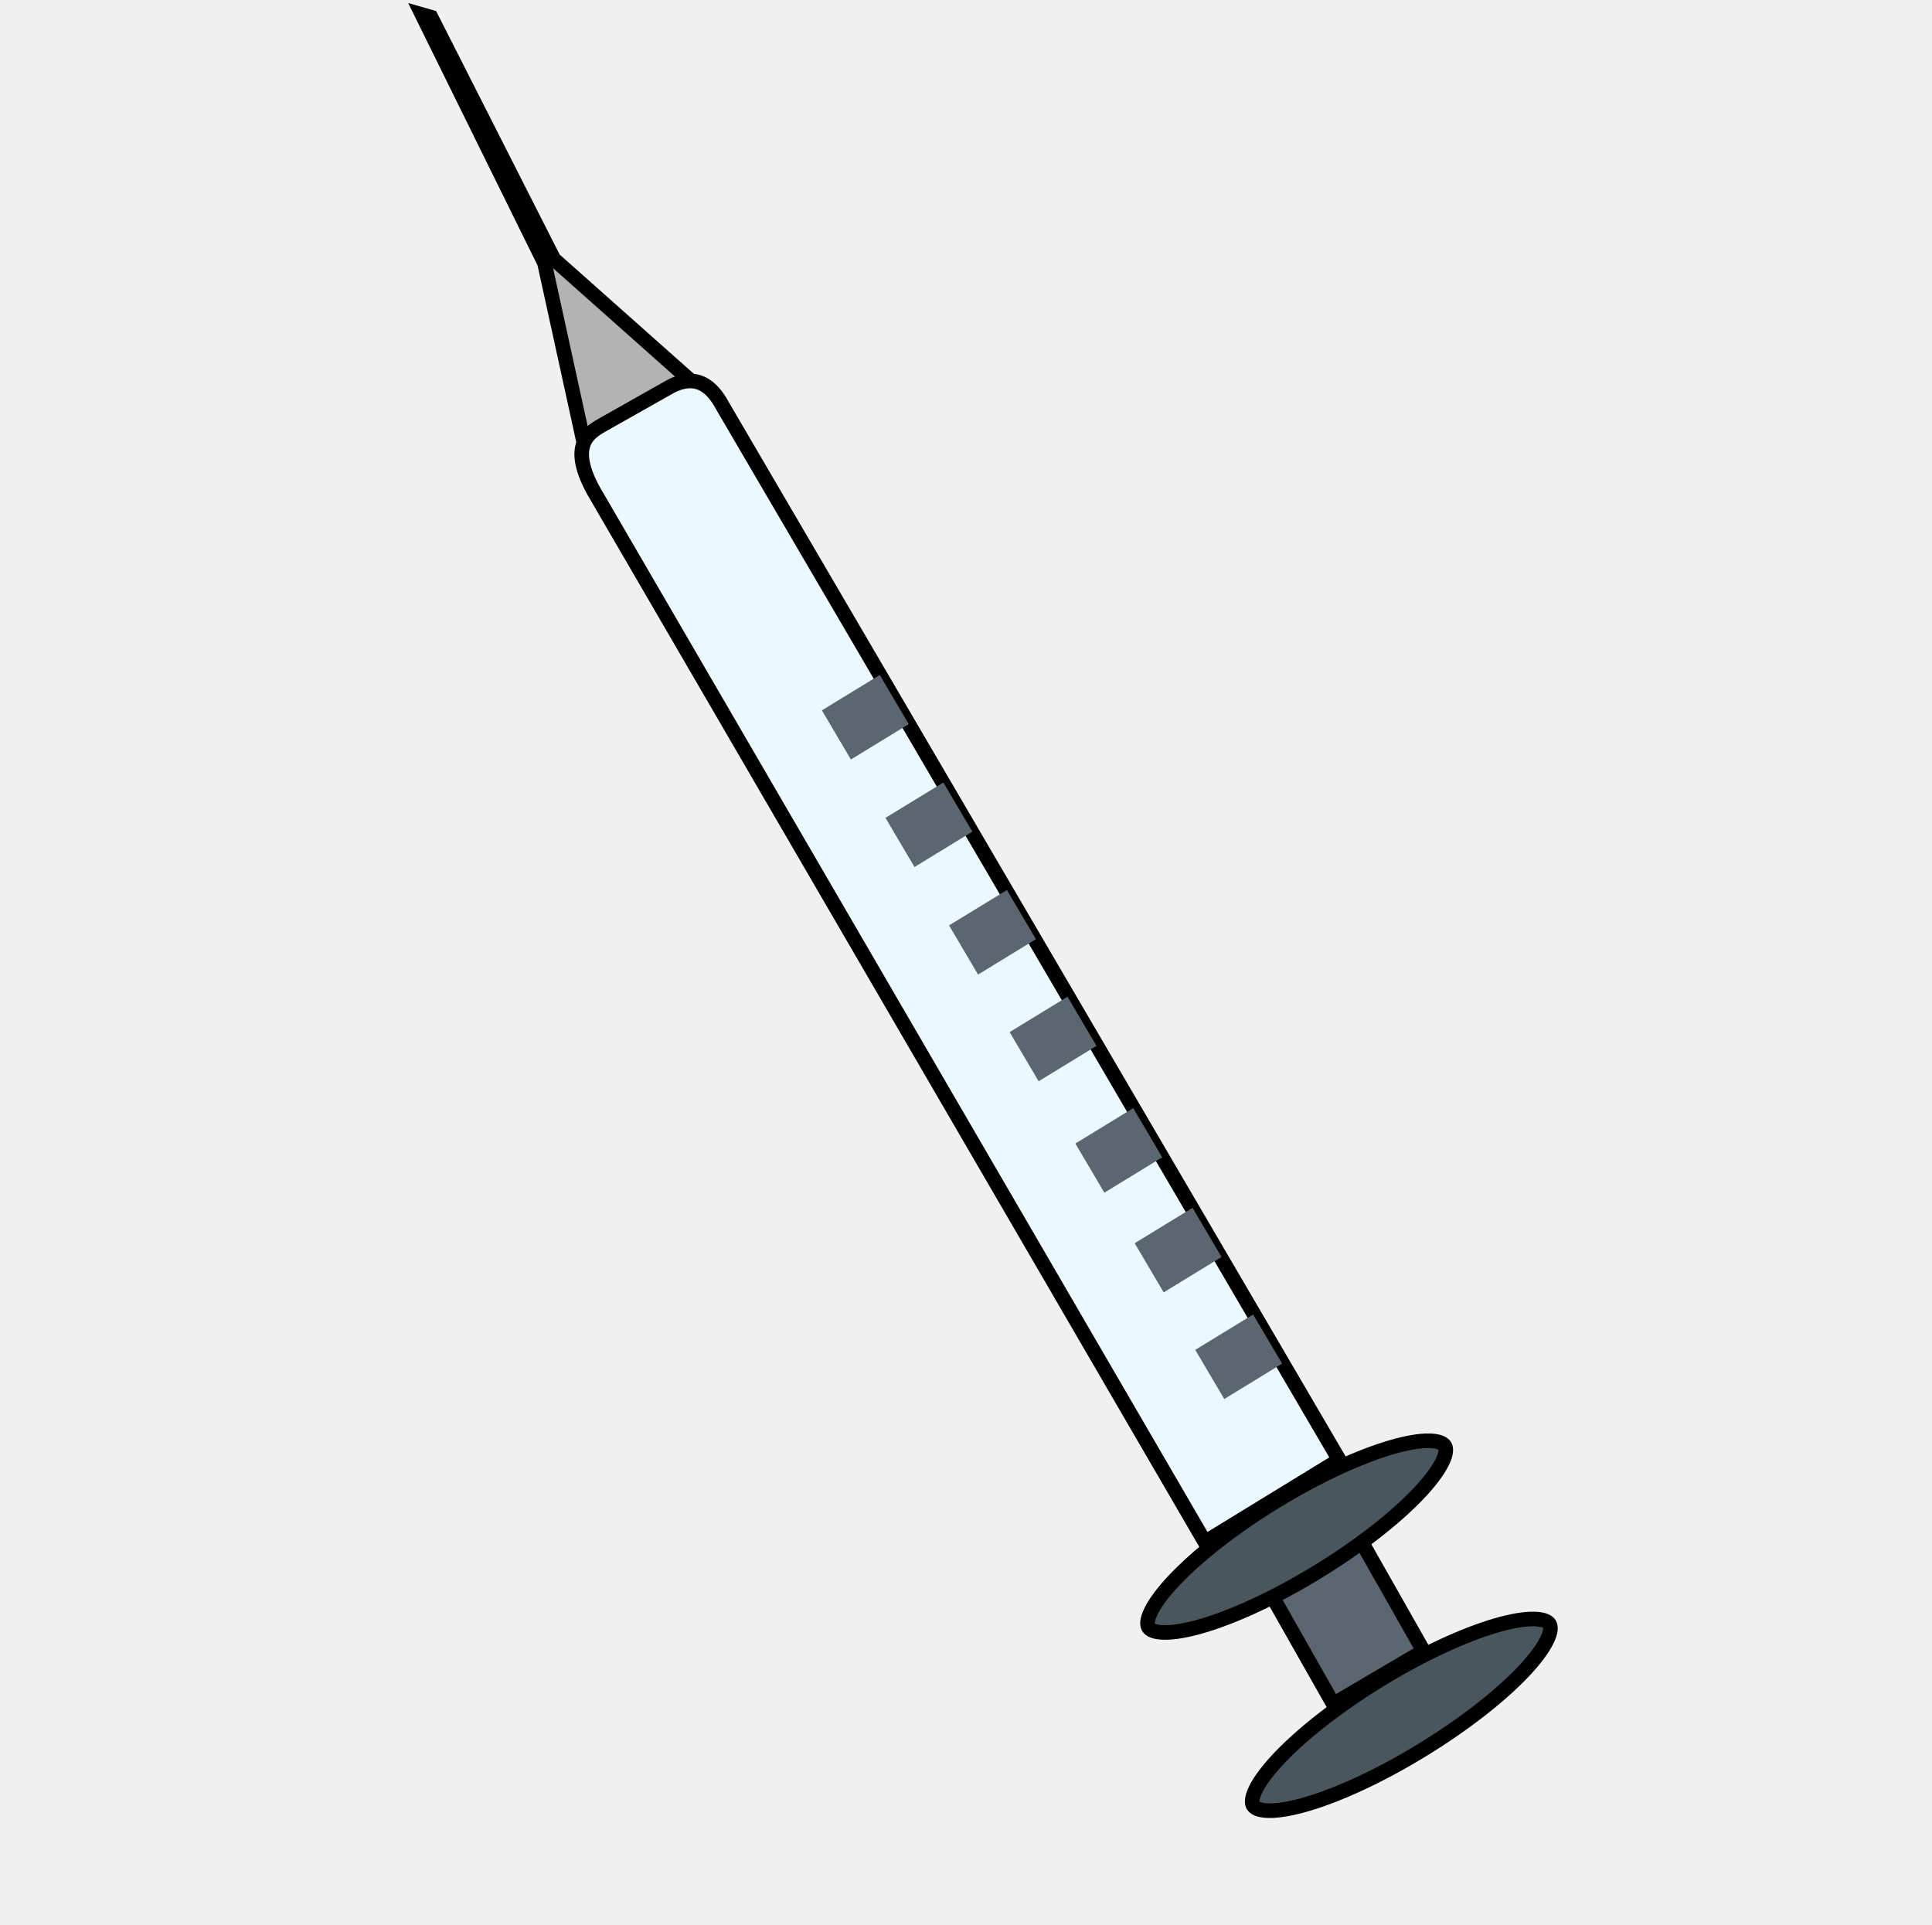
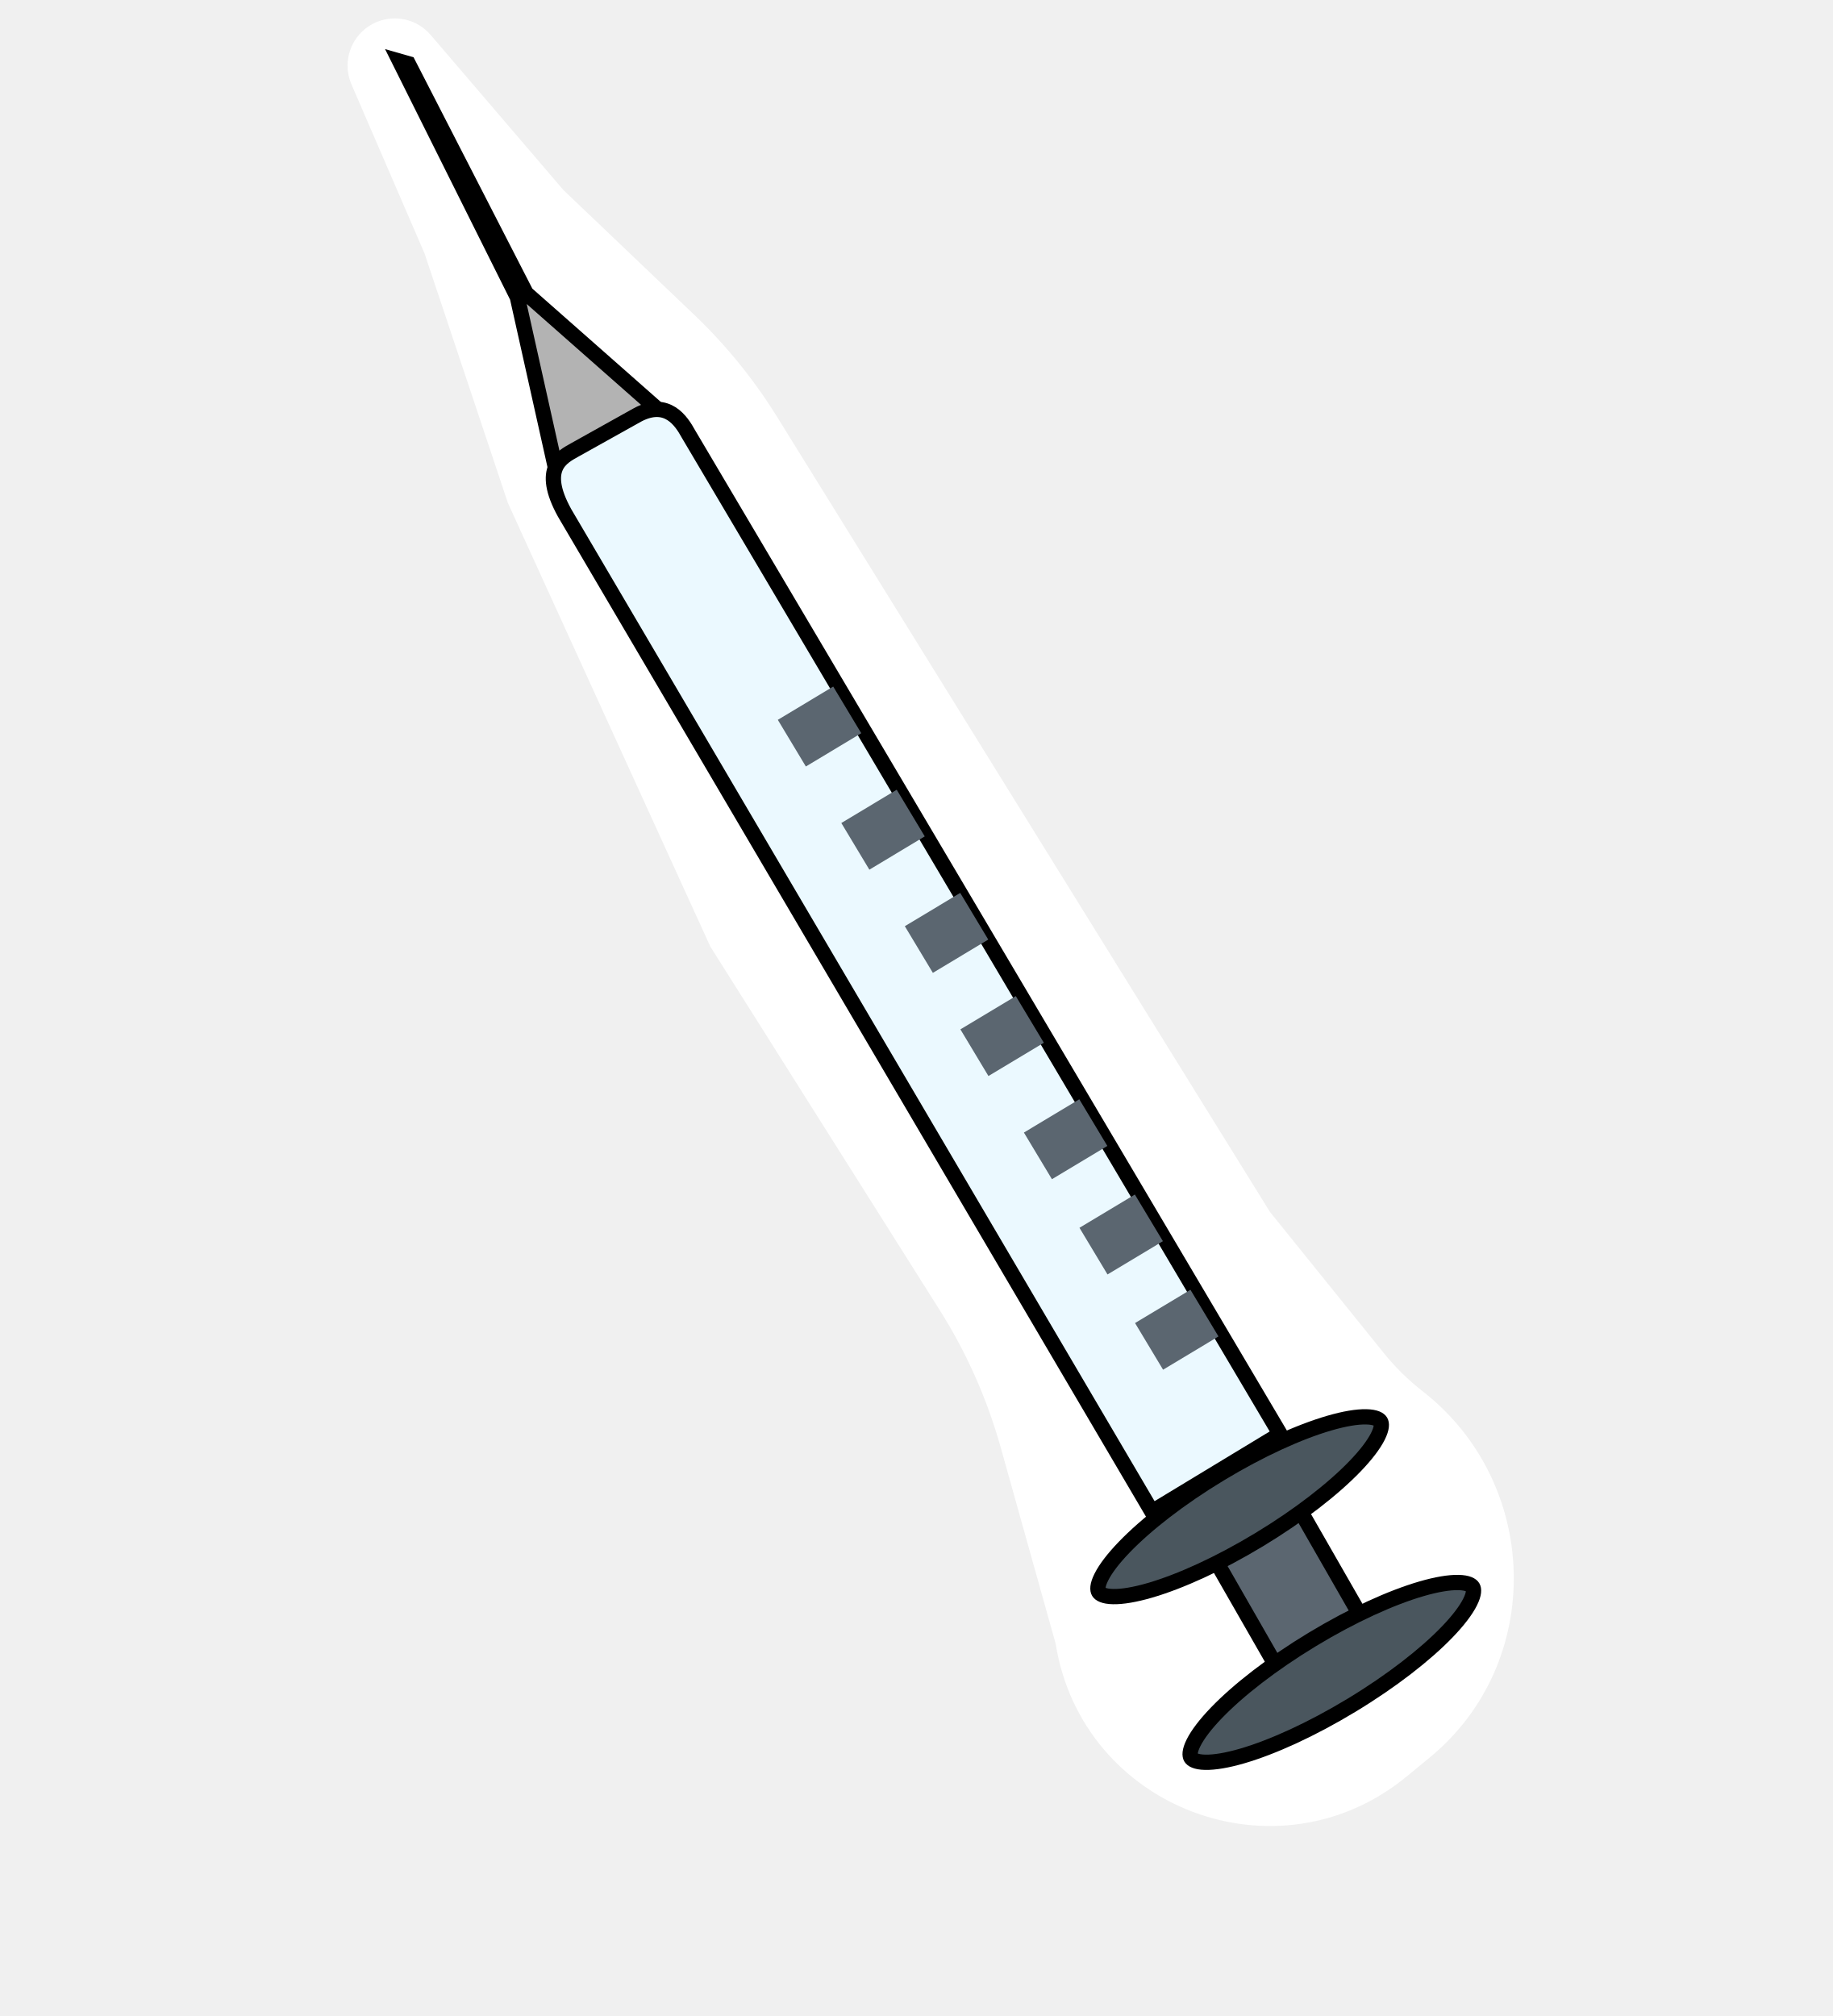
- <svg xmlns="http://www.w3.org/2000/svg" width="265" height="264" viewBox="0 0 265 264" fill="none">
-   <path d="M75.956 35.535L95.174 52.614L80.194 61.247L74.684 36.077L57.884 2L59.122 2.355L75.956 35.535Z" fill="#B3B3B3" stroke="black" stroke-width="2" />
-   <rect x="-1.355" y="-0.363" width="14.353" height="26.767" transform="matrix(-0.862076 0.506779 -0.493186 -0.869924 193.905 226.839)" fill="#5B6670" stroke="black" stroke-width="2" />
-   <path d="M212.539 222.783C212.729 223.104 212.784 223.785 212.152 225.047C211.547 226.255 210.435 227.734 208.855 229.387C205.706 232.683 200.861 236.508 195.063 240.053C189.266 243.599 183.674 246.158 179.336 247.44C177.16 248.083 175.355 248.389 174.023 248.365C172.632 248.341 172.067 247.971 171.878 247.651C171.689 247.33 171.634 246.649 172.265 245.387C172.87 244.179 173.983 242.7 175.562 241.047C178.711 237.751 183.556 233.926 189.354 230.38C195.152 226.835 200.744 224.276 205.081 222.994C207.257 222.35 209.062 222.045 210.394 222.069C211.785 222.093 212.35 222.462 212.539 222.783Z" fill="#4A565E" stroke="black" stroke-width="2" />
-   <path d="M198.184 198.341C198.374 198.661 198.429 199.342 197.797 200.604C197.192 201.812 196.08 203.291 194.5 204.944C191.351 208.24 186.506 212.065 180.708 215.611C174.911 219.156 169.318 221.715 164.981 222.997C162.805 223.641 161 223.946 159.668 223.922C158.277 223.898 157.712 223.529 157.523 223.208C157.334 222.887 157.279 222.206 157.91 220.944C158.515 219.736 159.627 218.257 161.207 216.604C164.356 213.308 169.201 209.483 174.999 205.938C180.797 202.392 186.389 199.833 190.726 198.551C192.902 197.908 194.707 197.602 196.039 197.626C197.43 197.65 197.995 198.02 198.184 198.341Z" fill="#4A565E" stroke="black" stroke-width="2" />
-   <path d="M99.174 55.795L183.688 200.246L165.271 211.523L81.376 67.249C77.866 60.799 81.003 59.204 82.868 58.151L91.926 53.036C96.141 50.797 98.15 53.914 99.174 55.795Z" fill="#EBF9FF" stroke="black" stroke-width="2" />
-   <rect width="7.83" height="9.304" transform="matrix(0.508304 0.861178 -0.853109 0.521734 129.393 107.33)" fill="#5B6670" />
-   <rect width="7.83" height="9.304" transform="matrix(0.508304 0.861178 -0.853109 0.521734 138.114 122.08)" fill="#5B6670" />
-   <rect width="7.83" height="9.304" transform="matrix(0.508304 0.861178 -0.853109 0.521734 146.421 136.717)" fill="#5B6670" />
-   <rect width="7.83" height="9.304" transform="matrix(0.508304 0.861178 -0.853109 0.521734 155.436 152)" fill="#5B6670" />
-   <rect width="7.83" height="9.304" transform="matrix(0.508304 0.861178 -0.853109 0.521734 163.573 165.673)" fill="#5B6670" />
-   <rect width="7.83" height="9.304" transform="matrix(0.508304 0.861178 -0.853109 0.521734 171.883 180.302)" fill="#5B6670" />
-   <rect width="7.83" height="9.304" transform="matrix(0.508304 0.861178 -0.853109 0.521734 120.671 92.582)" fill="#5B6670" />
+ <svg xmlns="http://www.w3.org/2000/svg" width="240" height="264" viewBox="0 0 240 264" fill="none">
+   <path d="M55.596 33.194L46.022 11.045C44.922 8.501 45.65 5.536 47.803 3.791C50.405 1.681 54.214 2.028 56.392 4.573L73.788 24.896L90.887 41.201C95.063 45.183 98.715 49.681 101.756 54.585L166.304 158.711L181.216 177.199C182.704 179.045 184.428 180.735 186.298 182.192C201.743 194.233 202.344 217.723 187.214 230.157L184.179 232.652C167.282 246.538 141.691 236.842 138.237 215.246L131.038 189.534C129.263 183.196 126.578 177.149 123.066 171.583L93.019 123.961L66.511 65.87L55.596 33.194Z" fill="white" />
+   <path d="M68.907 38.42L86.489 53.927L72.835 61.709L67.747 38.908L52.333 8.018L53.464 8.342L68.907 38.42Z" fill="#B3B3B3" stroke="black" stroke-width="2" />
+   <rect x="-1.362" y="-0.365" width="12.863" height="24.155" transform="matrix(-0.864547 0.502621 -0.497374 -0.867496 176.762 211.894)" fill="#5B6670" stroke="black" stroke-width="2" />
+   <path d="M192.853 207.841C193.002 208.09 193.072 208.668 192.501 209.802C191.958 210.882 190.953 212.211 189.518 213.701C186.658 216.671 182.251 220.117 176.971 223.311C171.692 226.505 166.601 228.804 162.654 229.953C160.673 230.529 159.036 230.798 157.833 230.774C156.571 230.749 156.098 230.415 155.949 230.166C155.8 229.917 155.73 229.339 156.3 228.205C156.844 227.124 157.849 225.796 159.284 224.306C162.144 221.336 166.551 217.89 171.83 214.696C177.11 211.502 182.201 209.203 186.148 208.054C188.129 207.478 189.765 207.209 190.968 207.233C192.23 207.258 192.704 207.592 192.853 207.841Z" fill="#4A565E" stroke="black" stroke-width="2" />
+   <path d="M180.779 186.145C180.928 186.394 180.998 186.972 180.428 188.106C179.884 189.187 178.879 190.515 177.444 192.005C174.584 194.975 170.177 198.421 164.898 201.615C159.618 204.809 154.527 207.108 150.58 208.257C148.599 208.833 146.963 209.103 145.76 209.078C144.498 209.053 144.024 208.719 143.875 208.47C143.726 208.221 143.656 207.643 144.227 206.509C144.77 205.429 145.775 204.1 147.21 202.61C150.07 199.641 154.477 196.194 159.757 193C165.036 189.807 170.127 187.507 174.074 186.359C176.055 185.782 177.692 185.513 178.895 185.537C180.157 185.562 180.63 185.896 180.779 186.145Z" fill="#4A565E" stroke="black" stroke-width="2" />
+   <path d="M90.146 56.822L167.628 187.795L150.842 197.962L73.925 67.151C70.707 61.303 73.567 59.866 75.267 58.917L83.524 54.308C87.366 52.29 89.207 55.116 90.146 56.822Z" fill="#EBF9FF" stroke="black" stroke-width="2" />
+   <rect width="7.129" height="8.462" transform="matrix(0.51507 0.857108 -0.857227 0.515006 117.424 103.417)" fill="#5B6670" />
+   <rect width="7.129" height="8.462" transform="matrix(0.51507 0.857108 -0.857227 0.515006 125.74 116.929)" fill="#5B6670" />
+   <rect width="7.129" height="8.462" transform="matrix(0.51507 0.857108 -0.857227 0.515006 133.017 130.441)" fill="#5B6670" />
+   <rect width="7.129" height="8.462" transform="matrix(0.51507 0.857108 -0.857227 0.515006 141.333 143.953)" fill="#5B6670" />
+   <rect width="7.129" height="8.462" transform="matrix(0.51507 0.857108 -0.857227 0.515006 148.609 156.425)" fill="#5B6670" />
+   <rect width="7.129" height="8.462" transform="matrix(0.51507 0.857108 -0.857227 0.515006 155.886 168.898)" fill="#5B6670" />
+   <rect width="7.129" height="8.462" transform="matrix(0.51507 0.857108 -0.857227 0.515006 109.108 89.9055)" fill="#5B6670" />
</svg>
